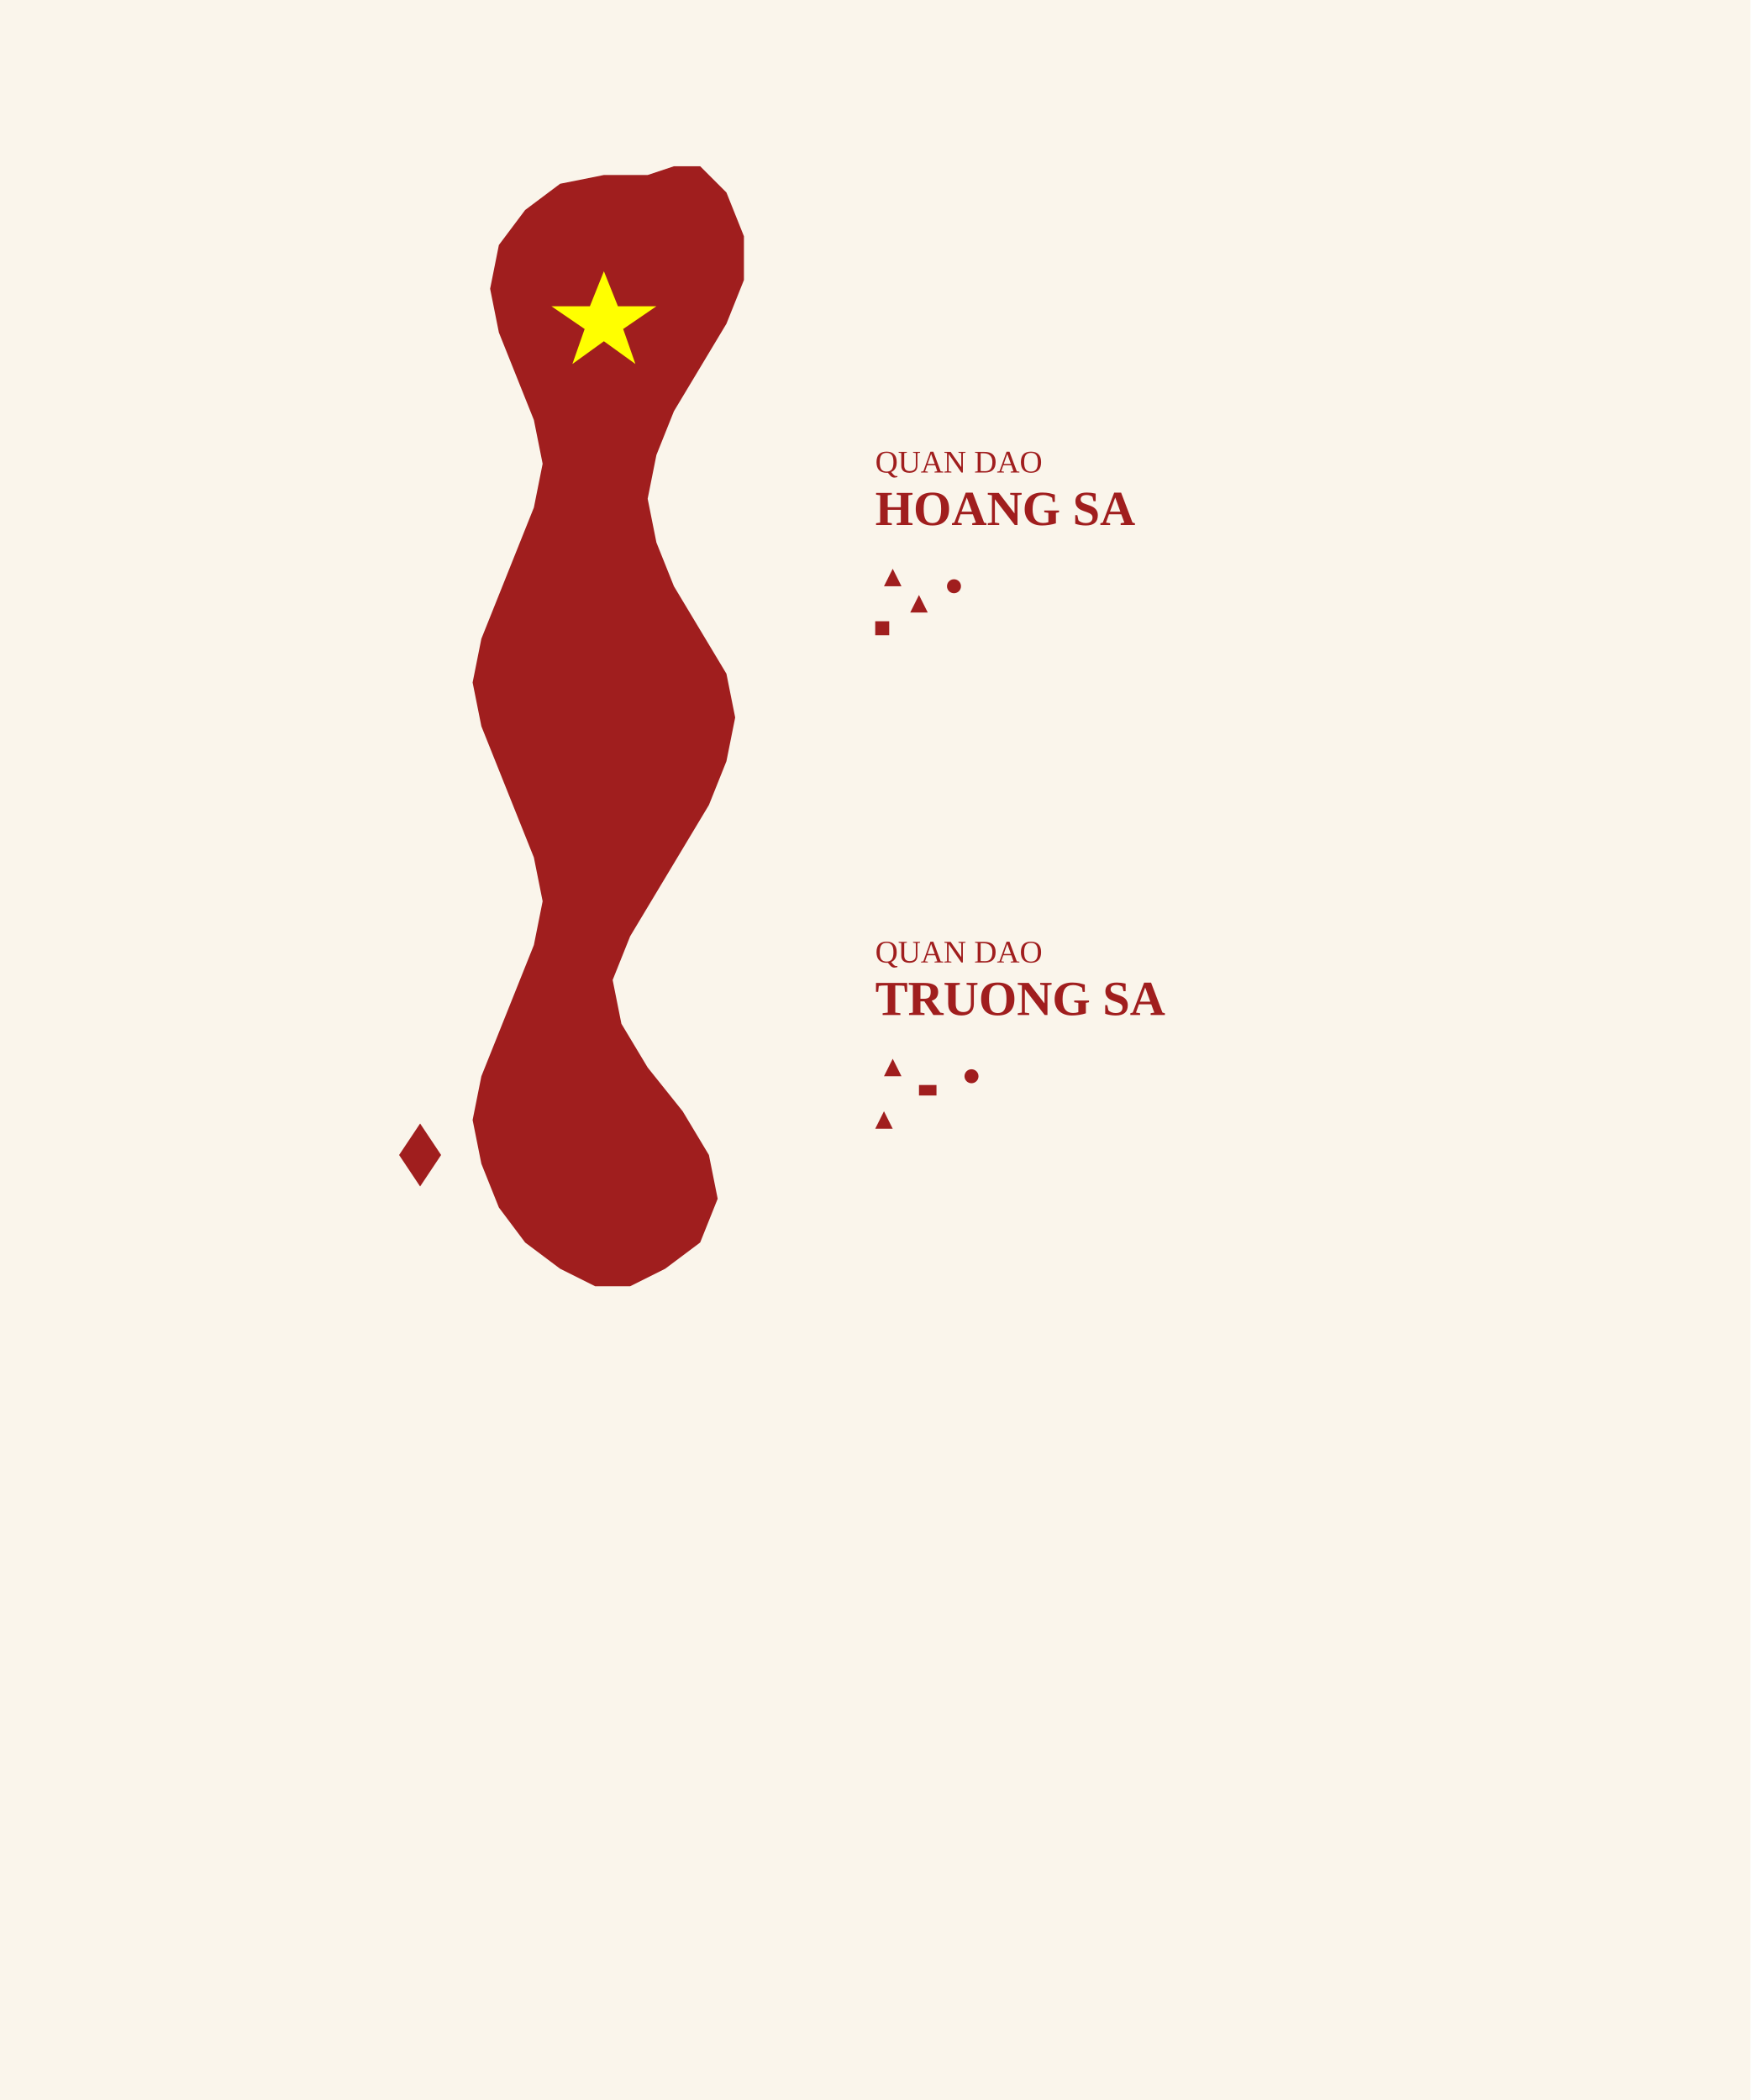
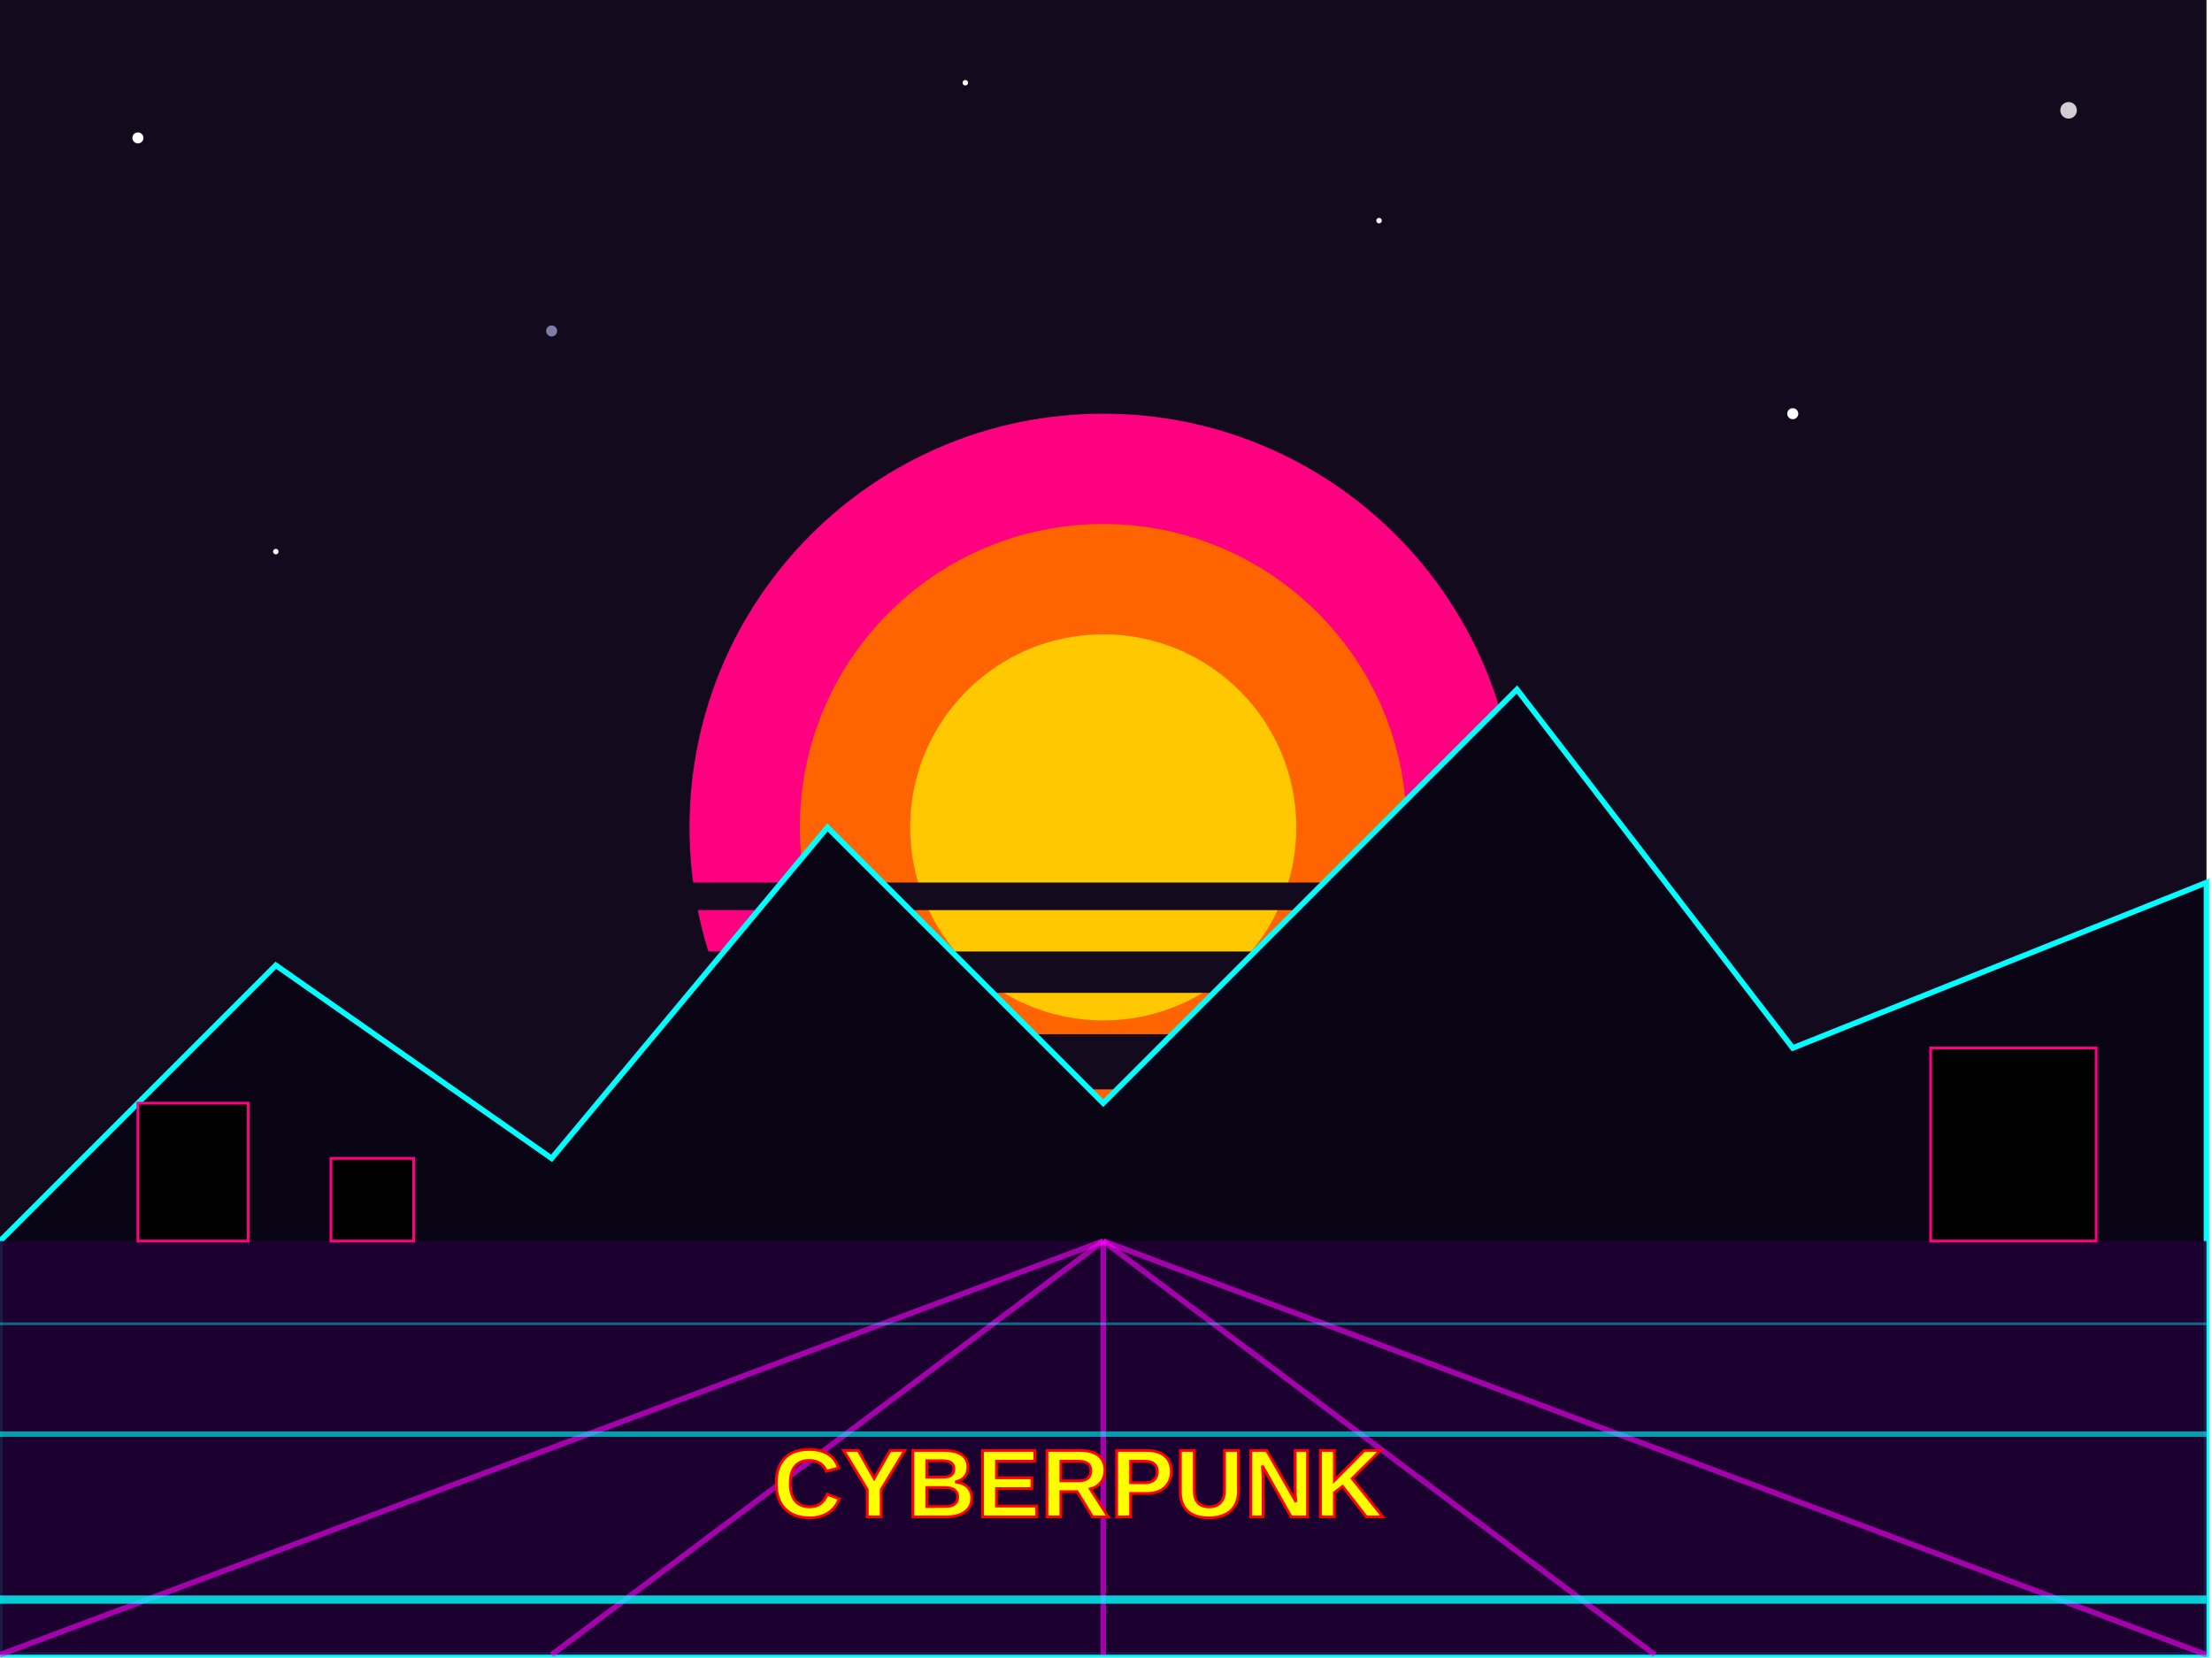
<svg xmlns="http://www.w3.org/2000/svg">
-   <rect x="0" y="0" width="1000" height="1200" fill="rgb(250,245,235)" />
+   <rect x="0" y="0" width="800" height="600" fill="rgb(20, 10, 30)" />
  <g>
-     <path fill="rgb(160,30,30)" stroke="none" d="M 370 100                 L 385 95 L 400 95 L 415 110 L 425 135 L 425 160                 L 415 185 L 400 210 L 385 235 L 375 260 L 370 285                 L 375 310 L 385 335 L 400 360 L 415 385 L 420 410                 L 415 435 L 405 460 L 390 485 L 375 510 L 360 535                 L 350 560 L 355 585 L 370 610 L 390 635 L 405 660                 L 410 685 L 400 710 L 380 725 L 360 735 L 340 735                 L 320 725 L 300 710 L 285 690 L 275 665 L 270 640                 L 275 615 L 285 590 L 295 565 L 305 540 L 310 515                 L 305 490 L 295 465 L 285 440 L 275 415 L 270 390                 L 275 365 L 285 340 L 295 315 L 305 290 L 310 265                 L 305 240 L 295 215 L 285 190 L 280 165 L 285 140                 L 300 120 L 320 105 L 345 100                 Z" />
-     <path fill="rgb(255,255,0)" stroke="none" d="M 345 155                 L 353 175 L 375 175 L 356 188 L 363 208                 L 345 195 L 327 208 L 334 188 L 315 175 L 337 175                 Z" />
-     <path fill="rgb(160,30,30)" d="M 240 642 L 252 660 L 240 678 L 228 660 Z" />
+     <circle cx="50" cy="50" r="2" fill="rgb(255,255,255)" />
+     <circle cx="200" cy="120" r="2" fill="rgb(200,200,255)" fill-opacity="0.6" />
+     <circle cx="500" cy="80" r="1" fill="rgb(255,255,255)" />
+     <circle cx="750" cy="40" r="3" fill="rgb(255,255,255)" fill-opacity="0.8" />
+     <circle cx="100" cy="200" r="1" fill="rgb(255,255,255)" />
+     <circle cx="650" cy="150" r="2" fill="rgb(255,255,255)" />
+     <circle cx="350" cy="30" r="1" fill="rgb(255,255,255)" />
  </g>
  <g>
-     <text x="500" y="270" font-size="18" fill="rgb(160,30,30)">QUAN DAO</text>
-     <text x="500" y="300" font-size="28" fill="rgb(160,30,30)" font-weight="bold">HOANG SA</text>
-     <path fill="rgb(160,30,30)" d="M 510 325 L 515 335 L 505 335 Z" />
-     <path fill="rgb(160,30,30)" d="M 525 340 L 530 350 L 520 350 Z" />
-     <circle cx="545" cy="335" r="4" fill="rgb(160,30,30)" />
-     <rect x="500" y="355" width="8" height="8" fill="rgb(160,30,30)" />
+     <circle cx="400" cy="300" r="150" fill="rgb(255, 0, 128)" />
+     <circle cx="400" cy="300" r="110" fill="rgb(255, 100, 0)" />
+     <circle cx="400" cy="300" r="70" fill="rgb(255, 200, 0)" />
  </g>
  <g>
-     <text x="500" y="550" font-size="18" fill="rgb(160,30,30)">QUAN DAO</text>
-     <text x="500" y="580" font-size="28" fill="rgb(160,30,30)" font-weight="bold">TRUONG SA</text>
-     <path fill="rgb(160,30,30)" d="M 510 605 L 515 615 L 505 615 Z" />
-     <rect x="525" y="620" width="10" height="6" fill="rgb(160,30,30)" />
-     <circle cx="555" cy="615" r="4" fill="rgb(160,30,30)" />
-     <path fill="rgb(160,30,30)" d="M 505 635 L 510 645 L 500 645 Z" />
+     <rect x="250" y="320" width="300" height="10" fill="rgb(20, 10, 30)" />
+     <rect x="250" y="345" width="300" height="15" fill="rgb(20, 10, 30)" />
+     <rect x="250" y="375" width="300" height="20" fill="rgb(20, 10, 30)" />
+     <rect x="250" y="410" width="300" height="25" fill="rgb(20, 10, 30)" />
  </g>
+   <path fill="rgb(10, 5, 20)" stroke="rgb(0, 255, 255)" stroke-width="2" d="M 0 450             L 100 350 L 200 420 L 300 300             L 400 400 L 550 250 L 650 380             L 800 320 L 800 600 L 0 600 Z" />
+   <g>
+     <rect x="0" y="450" width="800" height="150" fill="rgb(30, 0, 50)" fill-opacity="0.9" />
+     <line x1="400" y1="450" x2="0" y2="600" stroke="rgb(255, 0, 255)" stroke-width="2" stroke-opacity="0.6" />
+     <line x1="400" y1="450" x2="200" y2="600" stroke="rgb(255, 0, 255)" stroke-width="2" stroke-opacity="0.6" />
+     <line x1="400" y1="450" x2="400" y2="600" stroke="rgb(255, 0, 255)" stroke-width="2" stroke-opacity="0.6" />
+     <line x1="400" y1="450" x2="600" y2="600" stroke="rgb(255, 0, 255)" stroke-width="2" stroke-opacity="0.6" />
+     <line x1="400" y1="450" x2="800" y2="600" stroke="rgb(255, 0, 255)" stroke-width="2" stroke-opacity="0.6" />
+     <line x1="0" y1="480" x2="800" y2="480" stroke="rgb(0, 255, 255)" stroke-width="1" stroke-opacity="0.4" />
+     <line x1="0" y1="520" x2="800" y2="520" stroke="rgb(0, 255, 255)" stroke-width="2" stroke-opacity="0.6" />
+     <line x1="0" y1="580" x2="800" y2="580" stroke="rgb(0, 255, 255)" stroke-width="3" stroke-opacity="0.8" />
+   </g>
+   <g>
+     <rect x="50" y="400" width="40" height="50" fill="rgb(0,0,0)" stroke="rgb(255,0,128)" stroke-width="1" />
+     <rect x="700" y="380" width="60" height="70" fill="rgb(0,0,0)" stroke="rgb(255,0,128)" stroke-width="1" />
+     <rect x="120" y="420" width="30" height="30" fill="rgb(0,0,0)" stroke="rgb(255,0,128)" stroke-width="1" />
+   </g>
+   <text x="280" y="550" font-size="35" fill="rgb(255, 255, 0)" stroke="rgb(255,0,0)" stroke-width="1" font-family="Arial" font-weight="bold">
+ 		CYBERPUNK
+ 	</text>
</svg>
